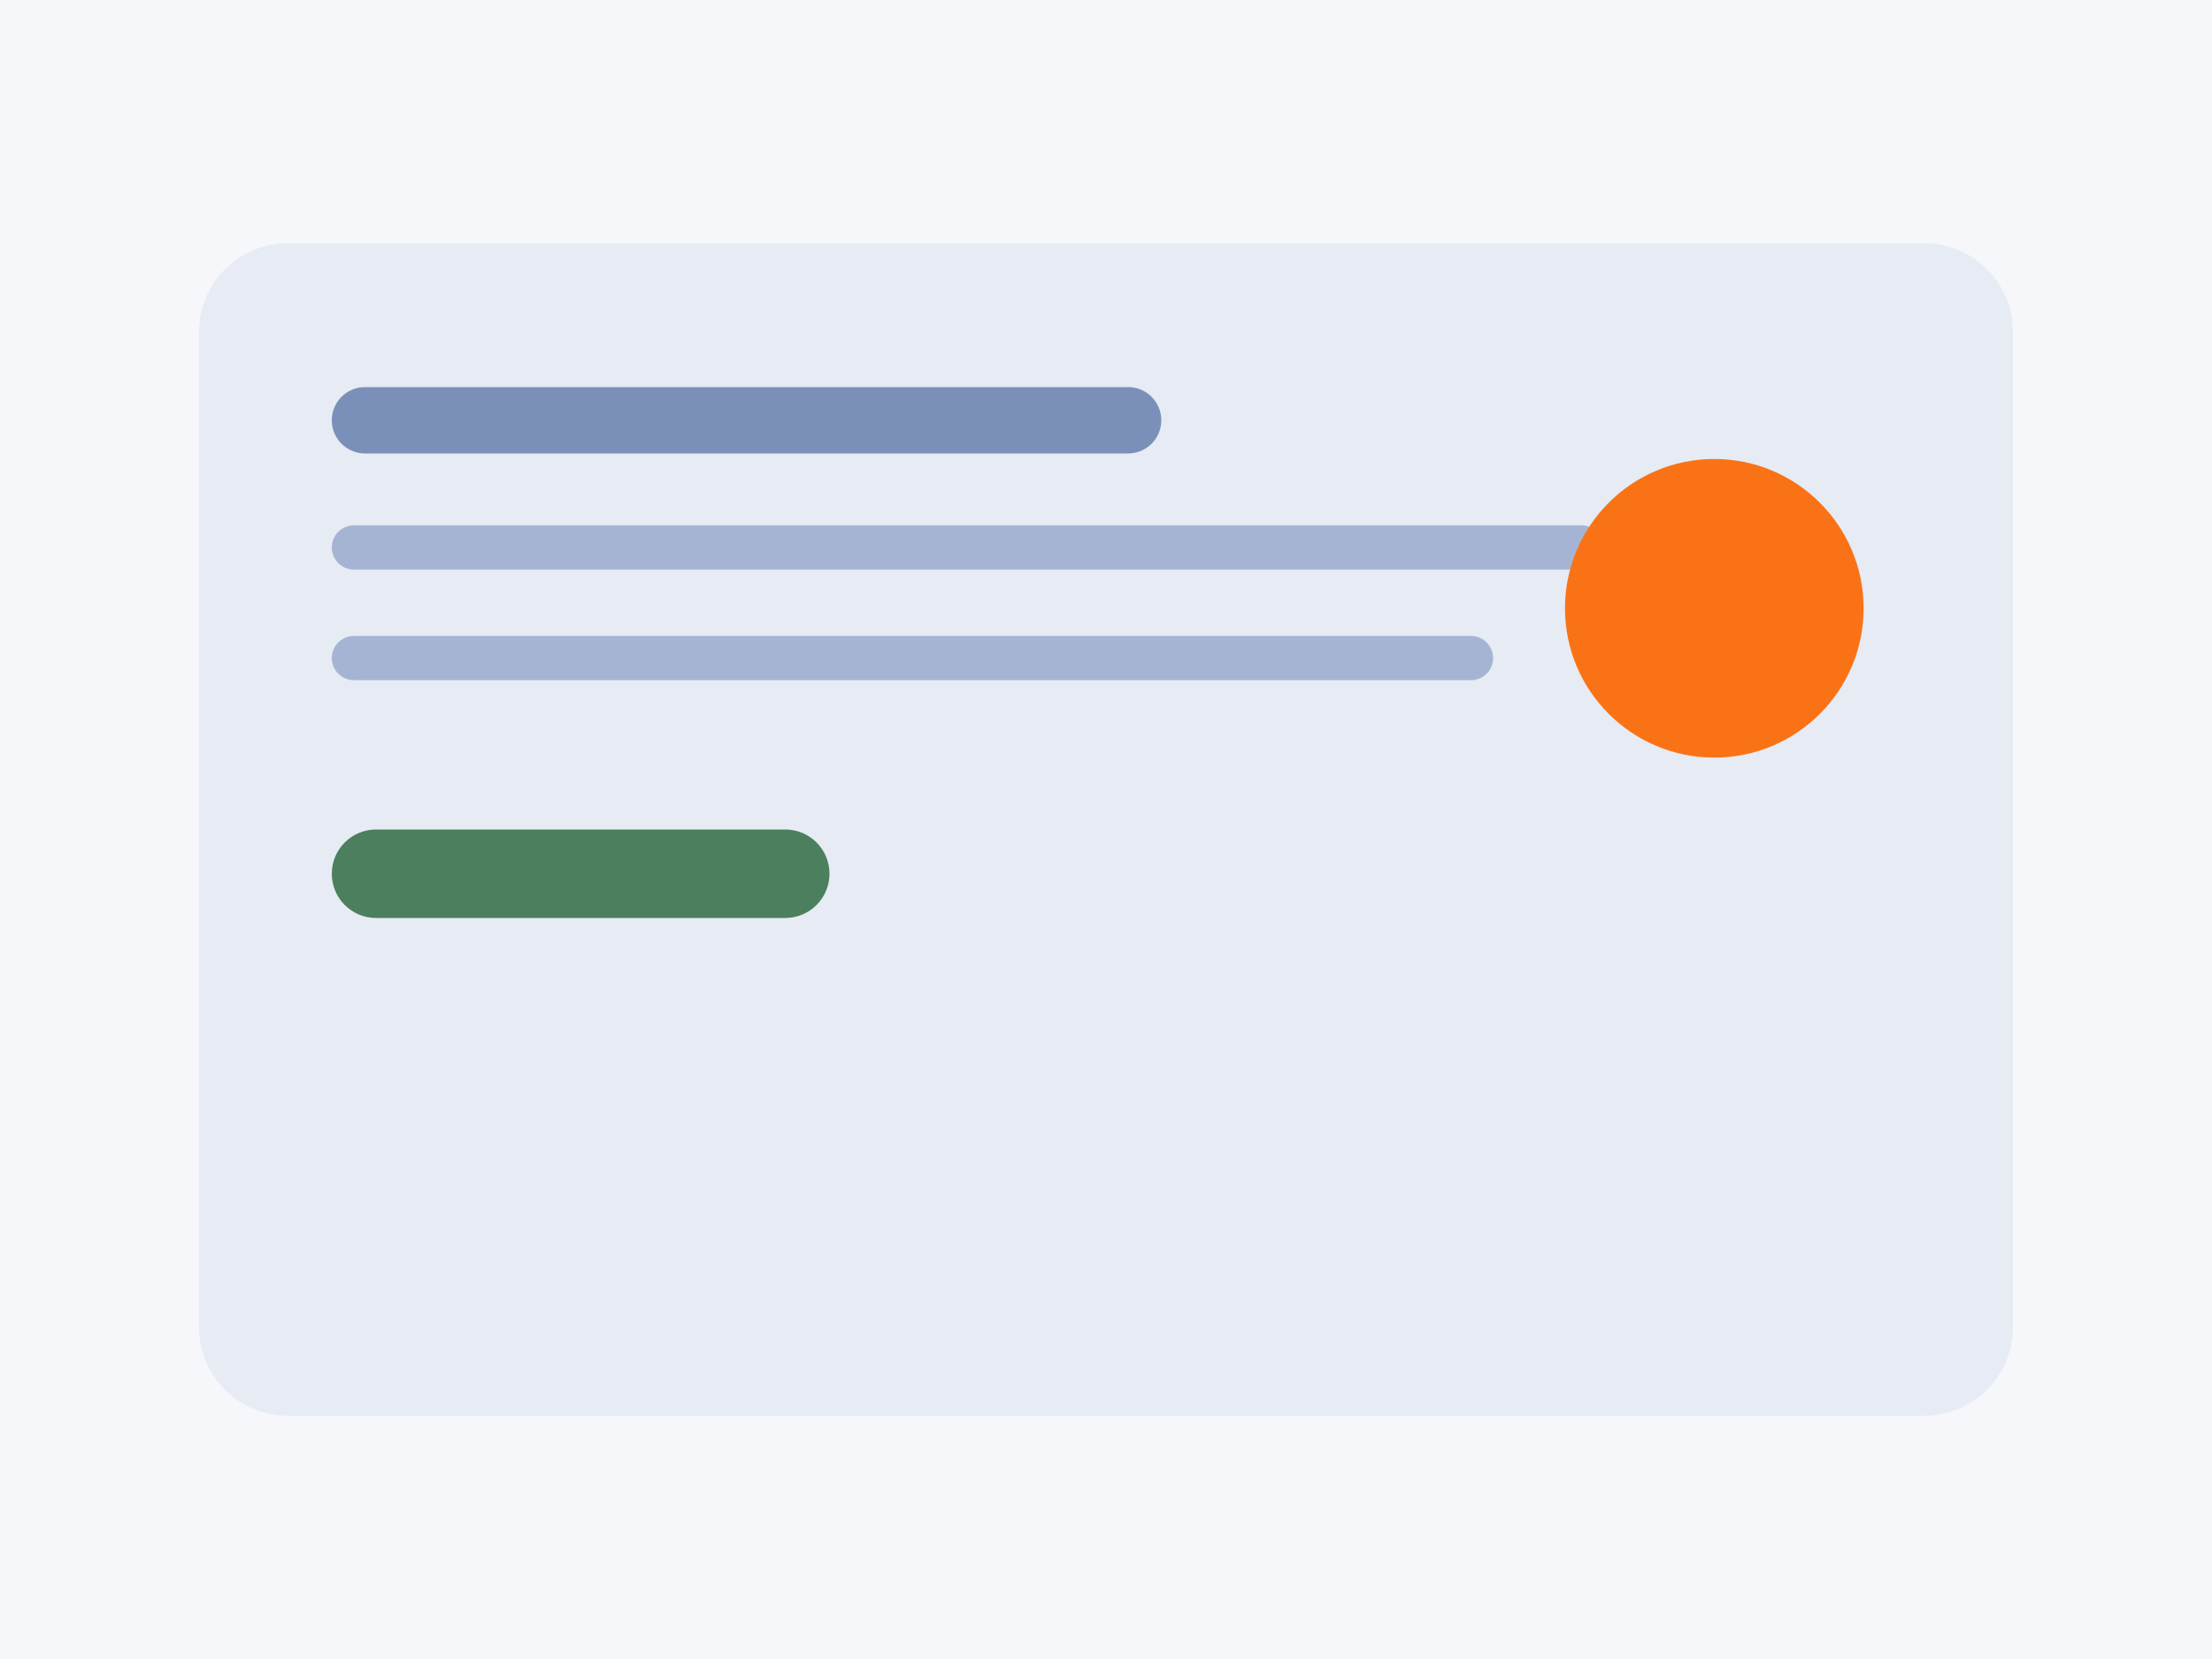
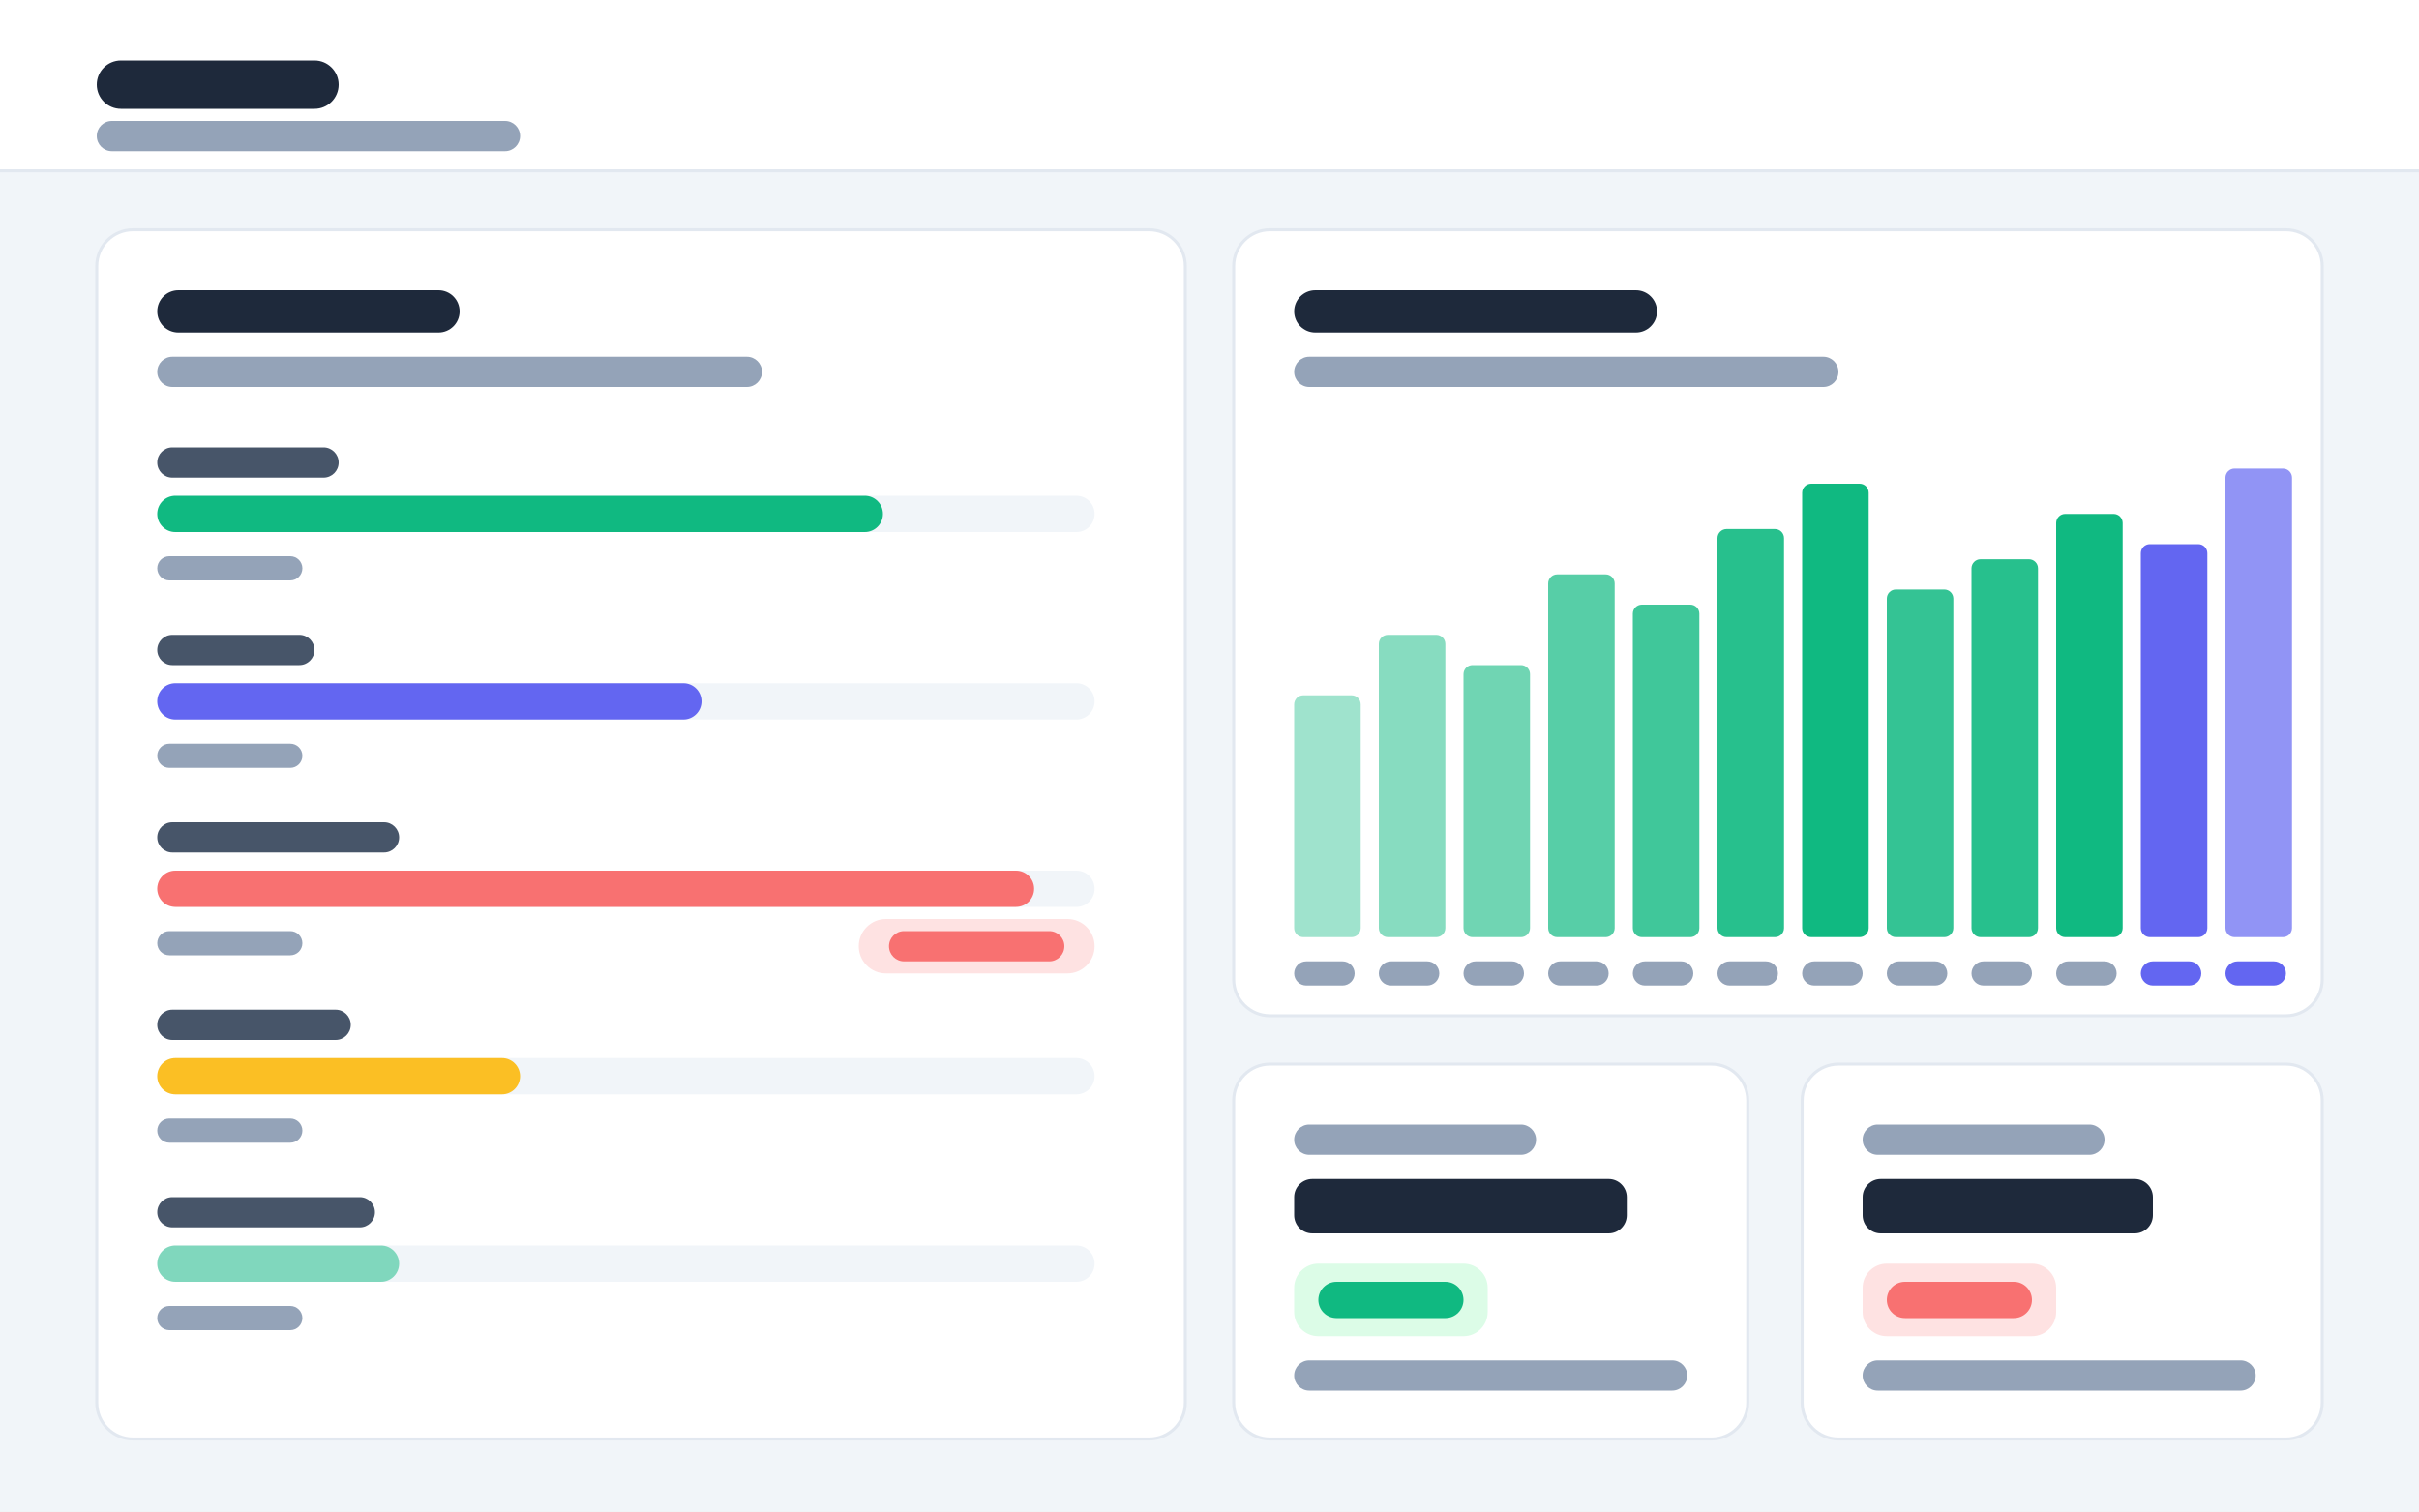
- <svg xmlns="http://www.w3.org/2000/svg" width="800" height="600" viewBox="0 0 800 600" fill="none">
-   <rect width="800" height="600" fill="#F5F7FB" />
-   <rect x="72" y="88" width="656" height="424" rx="32" fill="#E6EBF4" />
-   <rect x="120" y="140" width="300" height="24" rx="12" fill="#7A90B8" />
-   <rect x="120" y="190" width="460" height="16" rx="8" fill="#A6B4D4" />
-   <rect x="120" y="230" width="420" height="16" rx="8" fill="#A6B4D4" />
-   <rect x="120" y="300" width="180" height="32" rx="16" fill="#4C7F5E" />
-   <circle cx="620" cy="220" r="54" fill="#F97316" />
+ <svg xmlns="http://www.w3.org/2000/svg" width="800" height="500" viewBox="0 0 800 500" fill="none">
+   <rect width="800" height="500" fill="#F1F5F9" />
+   <rect x="0" y="0" width="800" height="56" fill="white" />
+   <rect x="0" y="56" width="800" height="1" fill="#E2E8F0" />
+   <rect x="32" y="20" width="80" height="16" rx="8" fill="#1E293B" />
+   <rect x="32" y="40" width="140" height="10" rx="5" fill="#94A3B8" />
+   <rect x="32" y="76" width="360" height="400" rx="12" fill="white" stroke="#E2E8F0" stroke-width="1" />
+   <rect x="52" y="96" width="100" height="14" rx="7" fill="#1E293B" />
+   <rect x="52" y="118" width="200" height="10" rx="5" fill="#94A3B8" />
+   <rect x="52" y="148" width="60" height="10" rx="5" fill="#475569" />
+   <rect x="52" y="164" width="310" height="12" rx="6" fill="#F1F5F9" />
+   <rect x="52" y="164" width="240" height="12" rx="6" fill="#10B981" />
+   <rect x="52" y="184" width="48" height="8" rx="4" fill="#94A3B8" />
+   <rect x="52" y="210" width="52" height="10" rx="5" fill="#475569" />
+   <rect x="52" y="226" width="310" height="12" rx="6" fill="#F1F5F9" />
+   <rect x="52" y="226" width="180" height="12" rx="6" fill="#6366F1" />
+   <rect x="52" y="246" width="48" height="8" rx="4" fill="#94A3B8" />
+   <rect x="52" y="272" width="80" height="10" rx="5" fill="#475569" />
+   <rect x="52" y="288" width="310" height="12" rx="6" fill="#F1F5F9" />
+   <rect x="52" y="288" width="290" height="12" rx="6" fill="#F87171" />
+   <rect x="52" y="308" width="48" height="8" rx="4" fill="#94A3B8" />
+   <rect x="284" y="304" width="78" height="18" rx="9" fill="#FEE2E2" />
+   <rect x="294" y="308" width="58" height="10" rx="5" fill="#F87171" />
+   <rect x="52" y="334" width="64" height="10" rx="5" fill="#475569" />
+   <rect x="52" y="350" width="310" height="12" rx="6" fill="#F1F5F9" />
+   <rect x="52" y="350" width="120" height="12" rx="6" fill="#FBBF24" />
+   <rect x="52" y="370" width="48" height="8" rx="4" fill="#94A3B8" />
+   <rect x="52" y="396" width="72" height="10" rx="5" fill="#475569" />
+   <rect x="52" y="412" width="310" height="12" rx="6" fill="#F1F5F9" />
+   <rect x="52" y="412" width="80" height="12" rx="6" fill="#10B981" opacity="0.5" />
+   <rect x="52" y="432" width="48" height="8" rx="4" fill="#94A3B8" />
+   <rect x="408" y="76" width="360" height="260" rx="12" fill="white" stroke="#E2E8F0" stroke-width="1" />
+   <rect x="428" y="96" width="120" height="14" rx="7" fill="#1E293B" />
+   <rect x="428" y="118" width="180" height="10" rx="5" fill="#94A3B8" />
+   <rect x="428" y="230" width="22" height="80" rx="3" fill="#10B981" opacity="0.4" />
+   <rect x="456" y="210" width="22" height="100" rx="3" fill="#10B981" opacity="0.5" />
+   <rect x="484" y="220" width="22" height="90" rx="3" fill="#10B981" opacity="0.6" />
+   <rect x="512" y="190" width="22" height="120" rx="3" fill="#10B981" opacity="0.7" />
+   <rect x="540" y="200" width="22" height="110" rx="3" fill="#10B981" opacity="0.8" />
+   <rect x="568" y="175" width="22" height="135" rx="3" fill="#10B981" opacity="0.9" />
+   <rect x="596" y="160" width="22" height="150" rx="3" fill="#10B981" />
+   <rect x="624" y="195" width="22" height="115" rx="3" fill="#10B981" opacity="0.85" />
+   <rect x="652" y="185" width="22" height="125" rx="3" fill="#10B981" opacity="0.9" />
+   <rect x="680" y="170" width="22" height="140" rx="3" fill="#10B981" />
+   <rect x="708" y="180" width="22" height="130" rx="3" fill="#6366F1" />
+   <rect x="736" y="155" width="22" height="155" rx="3" fill="#6366F1" opacity="0.7" />
+   <rect x="428" y="318" width="20" height="8" rx="4" fill="#94A3B8" />
+   <rect x="456" y="318" width="20" height="8" rx="4" fill="#94A3B8" />
+   <rect x="484" y="318" width="20" height="8" rx="4" fill="#94A3B8" />
+   <rect x="512" y="318" width="20" height="8" rx="4" fill="#94A3B8" />
+   <rect x="540" y="318" width="20" height="8" rx="4" fill="#94A3B8" />
+   <rect x="568" y="318" width="20" height="8" rx="4" fill="#94A3B8" />
+   <rect x="596" y="318" width="20" height="8" rx="4" fill="#94A3B8" />
+   <rect x="624" y="318" width="20" height="8" rx="4" fill="#94A3B8" />
+   <rect x="652" y="318" width="20" height="8" rx="4" fill="#94A3B8" />
+   <rect x="680" y="318" width="20" height="8" rx="4" fill="#94A3B8" />
+   <rect x="708" y="318" width="20" height="8" rx="4" fill="#6366F1" />
+   <rect x="736" y="318" width="20" height="8" rx="4" fill="#6366F1" />
+   <rect x="408" y="352" width="170" height="124" rx="12" fill="white" stroke="#E2E8F0" stroke-width="1" />
+   <rect x="428" y="372" width="80" height="10" rx="5" fill="#94A3B8" />
+   <rect x="428" y="390" width="110" height="18" rx="6" fill="#1E293B" />
+   <rect x="428" y="418" width="64" height="24" rx="8" fill="#DCFCE7" />
+   <rect x="436" y="424" width="48" height="12" rx="6" fill="#10B981" />
+   <rect x="428" y="450" width="130" height="10" rx="5" fill="#94A3B8" />
+   <rect x="596" y="352" width="172" height="124" rx="12" fill="white" stroke="#E2E8F0" stroke-width="1" />
+   <rect x="616" y="372" width="80" height="10" rx="5" fill="#94A3B8" />
+   <rect x="616" y="390" width="96" height="18" rx="6" fill="#1E293B" />
+   <rect x="616" y="418" width="64" height="24" rx="8" fill="#FEE2E2" />
+   <rect x="624" y="424" width="48" height="12" rx="6" fill="#F87171" />
+   <rect x="616" y="450" width="130" height="10" rx="5" fill="#94A3B8" />
</svg>
